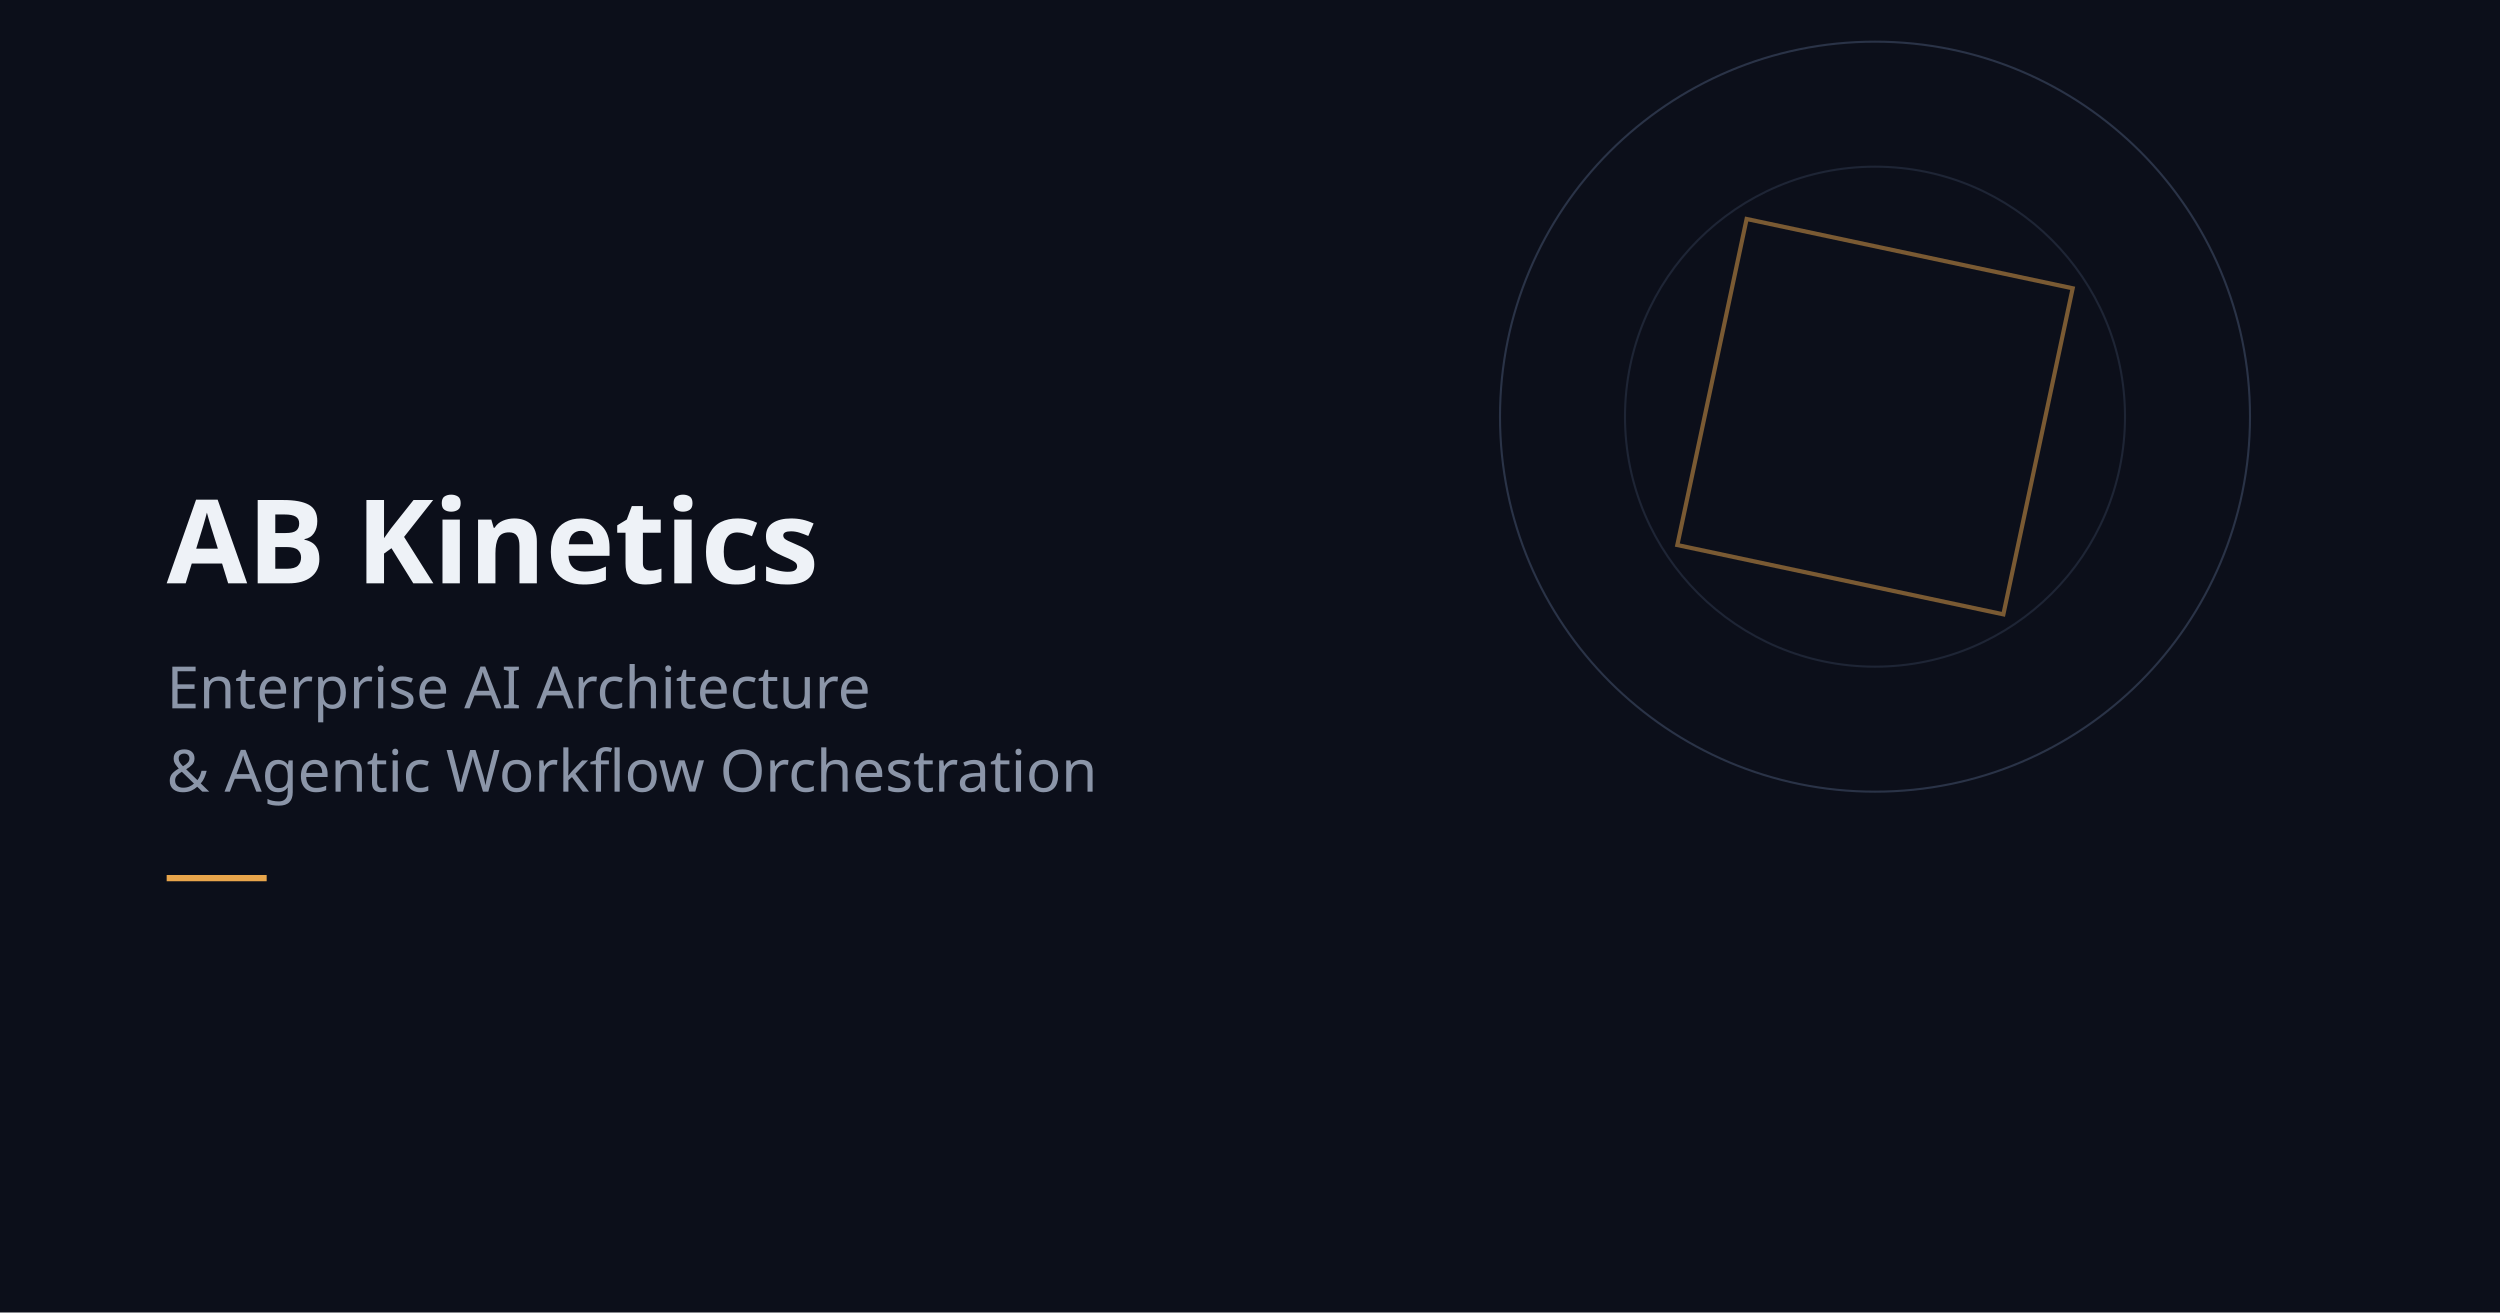
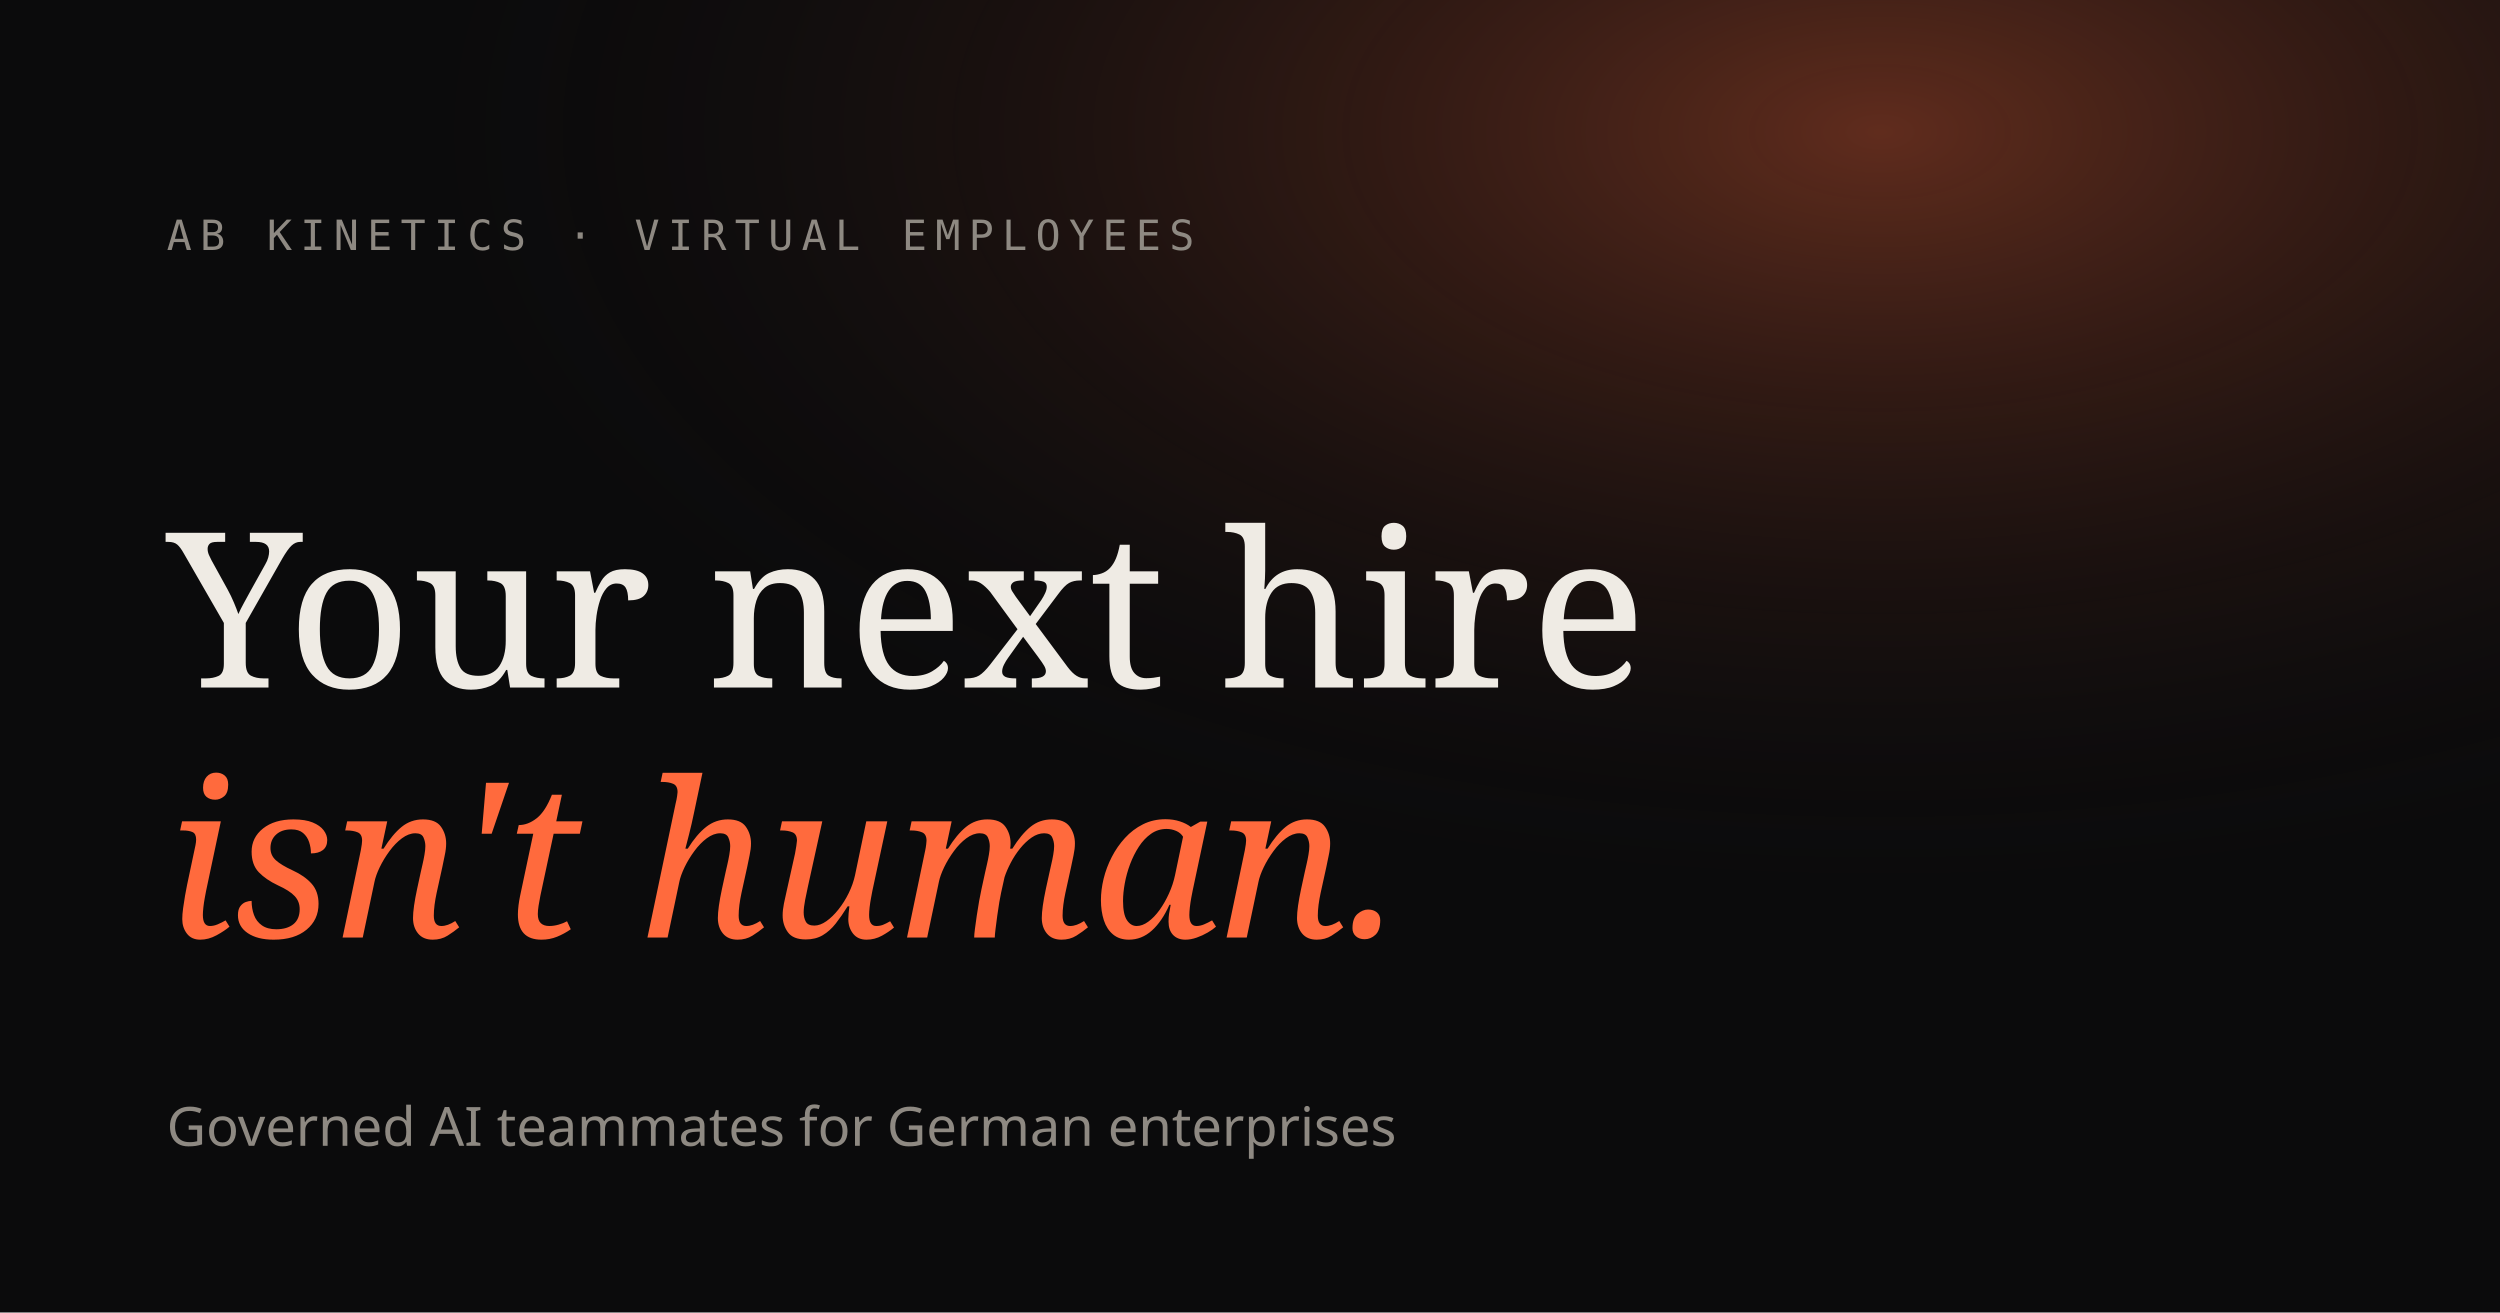
<svg xmlns="http://www.w3.org/2000/svg" width="1200" height="630" viewBox="0 0 1200 630" fill="none">
-   <rect width="1200" height="630" fill="#0c0f1a" />
-   <circle cx="900" cy="200" r="180" stroke="#2a3347" stroke-width="1" />
-   <circle cx="900" cy="200" r="120" stroke="#2a3347" stroke-width="1" opacity="0.6" />
-   <rect x="820" y="120" width="160" height="160" stroke="#e8a54b" stroke-width="2" opacity="0.5" transform="rotate(12 900 200)" />
-   <text x="80" y="280" fill="#eef2f7" font-family="system-ui, sans-serif" font-size="56" font-weight="700">AB Kinetics</text>
-   <text x="80" y="340" fill="#8b95a8" font-family="system-ui, sans-serif" font-size="28">Enterprise AI Architecture</text>
-   <text x="80" y="380" fill="#8b95a8" font-family="system-ui, sans-serif" font-size="28">&amp; Agentic Workflow Orchestration</text>
-   <rect x="80" y="420" width="48" height="3" fill="#e8a54b" />
+   <defs>
+     <radialGradient id="g" cx="0.75" cy="0.1" r="0.6">
+       <stop offset="0" stop-color="#ff6a3d" stop-opacity="0.35" />
+       <stop offset="1" stop-color="#0b0b0c" stop-opacity="0" />
+     </radialGradient>
+   </defs>
+   <rect width="1200" height="630" fill="#0b0b0c" />
+   <rect width="1200" height="630" fill="url(#g)" />
+   <text x="80" y="120" fill="#8e8982" font-family="ui-monospace, monospace" font-size="20" letter-spacing="4">AB KINETICS · VIRTUAL EMPLOYEES</text>
+   <text x="80" y="330" fill="#efebe4" font-family="Georgia, serif" font-size="104">Your next hire</text>
+   <text x="80" y="450" fill="#ff6a3d" font-family="Georgia, serif" font-style="italic" font-size="104">isn't human.</text>
+   <text x="80" y="550" fill="#8e8982" font-family="system-ui, sans-serif" font-size="26">Governed AI teammates for German enterprises</text>
</svg>
